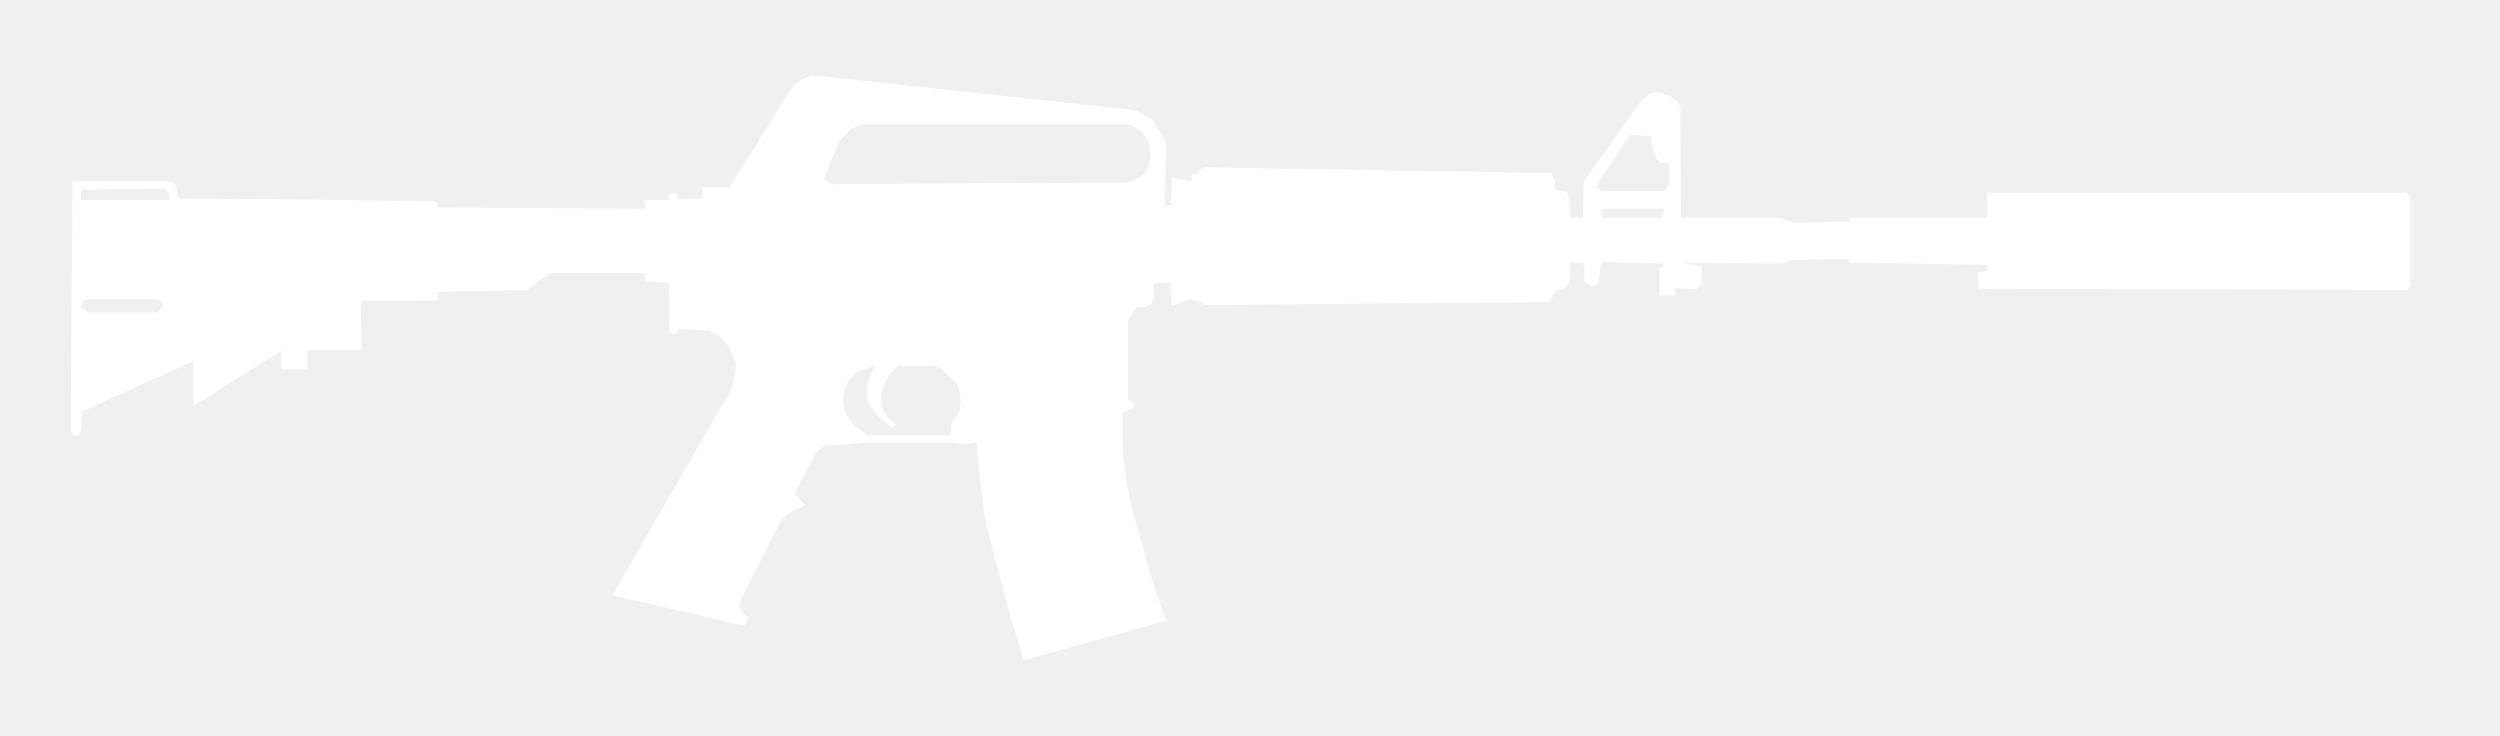
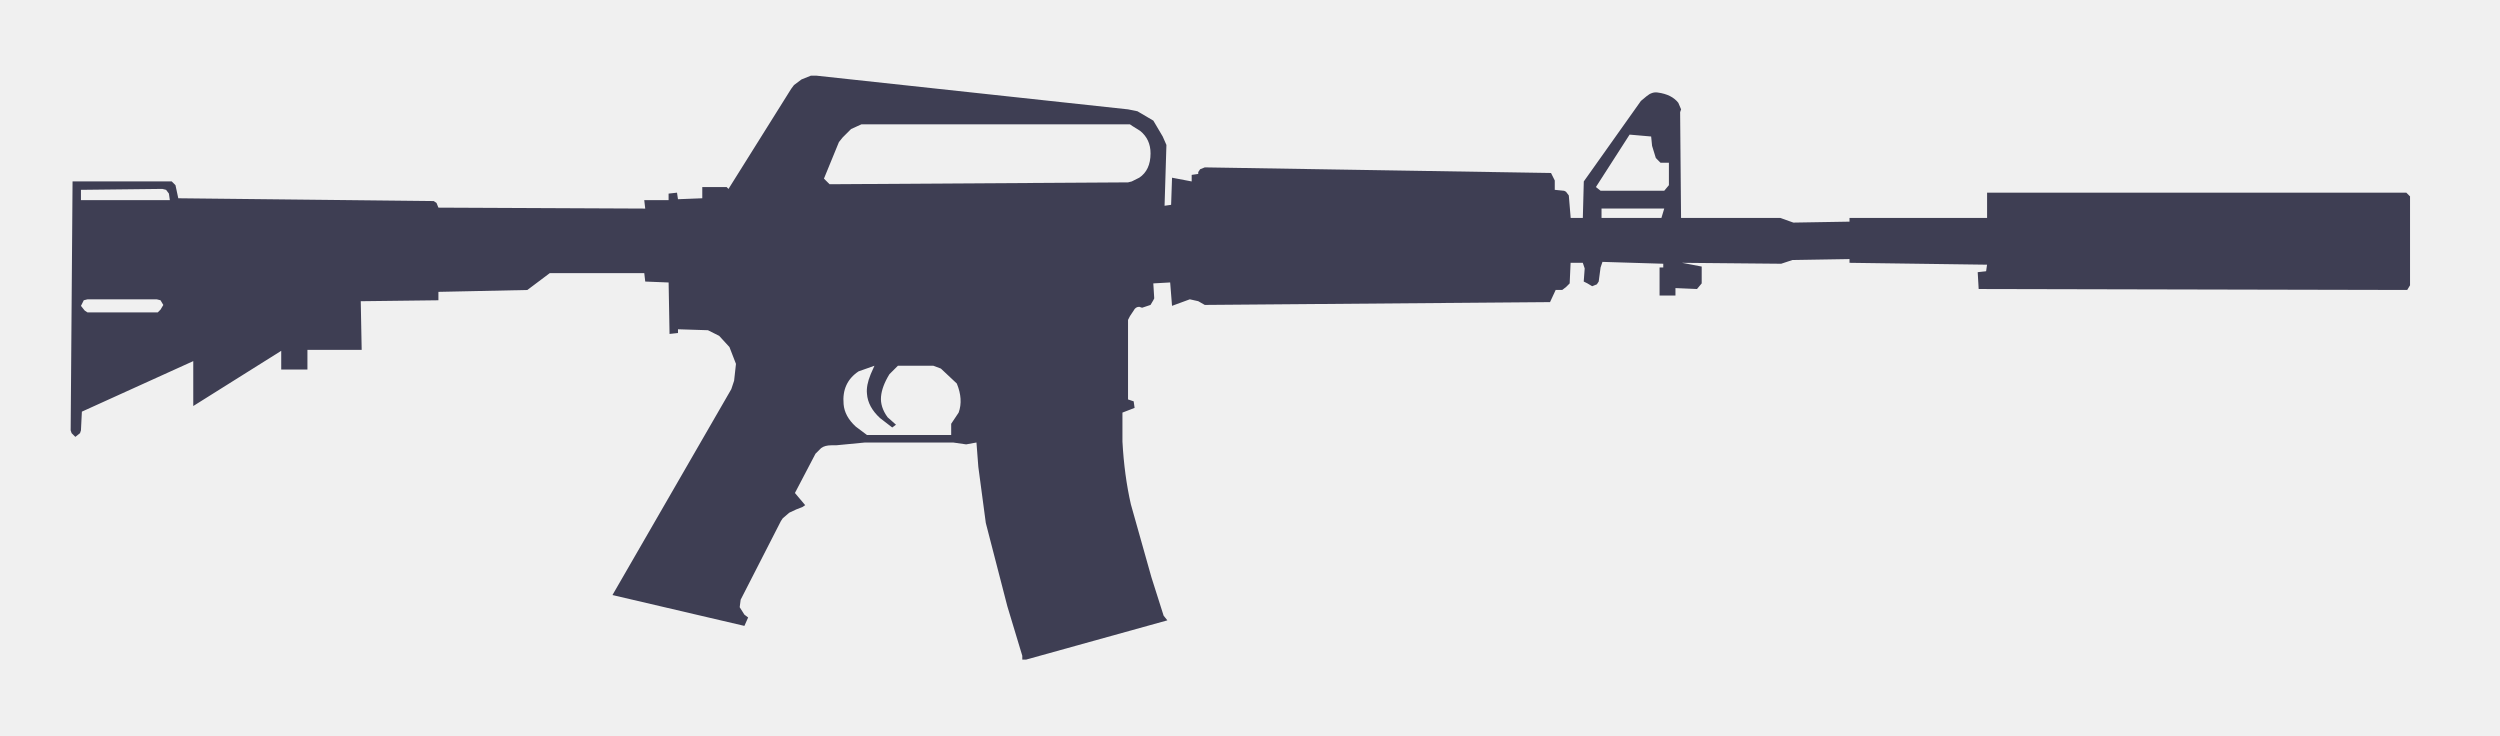
- <svg xmlns="http://www.w3.org/2000/svg" version="1.1" x="0px" y="0px" width="68px" height="20px" fill="white" viewBox="0.128 0 137 40" enable-background="new 0.128 0 137 40" xml:space="preserve">
+ <svg xmlns="http://www.w3.org/2000/svg" version="1.1" x="0px" y="0px" width="85px" height="25px" fill="#3E3E53" viewBox="0.128 0 137 40" enable-background="new 0.128 0 137 40" xml:space="preserve">
  <defs>
</defs>
  <path d="M132.043,15.743l-23.484-0.052l-0.053-0.923l0.461-0.051l0.051-0.359l-7.537-0.103v-0.205l-3.129,0.052l-0.615,0.204  l-5.434-0.051l1.078,0.205v0.923l-0.258,0.308l-1.18-0.051v0.41h-0.871v-1.539h0.203v-0.205l-3.332-0.102l-0.104,0.307l-0.102,0.77  l-0.102,0.154l-0.256,0.103l-0.258-0.154l-0.205-0.103l0.053-0.718l-0.104-0.308h-0.668l-0.051,1.128l-0.205,0.205l-0.203,0.154  h-0.359l-0.309,0.667L66.15,16.563l-0.359-0.205l-0.461-0.103l-0.975,0.358l-0.102-1.282l-0.924,0.052l0.051,0.82l-0.051,0.103  l-0.152,0.257l-0.309,0.103l-0.154,0.051l-0.154-0.051c-0.137,0-0.238,0.067-0.307,0.205l-0.205,0.308l-0.104,0.205v4.358  l0.309,0.104l0.051,0.36l-0.666,0.257v1.588c0.066,1.232,0.221,2.377,0.461,3.437l1.127,3.999l0.668,2.104l0.205,0.257L56.355,36  H56.15v-0.207l-0.82-2.718l-1.18-4.563l-0.41-3.078l-0.102-1.332l-0.564,0.103l-0.719-0.103h-4.818l-1.59,0.153h-0.258  c-0.238,0-0.428,0.051-0.563,0.153l-0.309,0.308l-1.127,2.153l0.563,0.667l-0.152,0.103c-0.205,0.068-0.445,0.172-0.719,0.309  l-0.359,0.307l-0.102,0.153l-2.205,4.309l-0.053,0.41l0.258,0.409l0.205,0.154l-0.205,0.462l-7.23-1.691l6.512-11.281l0.154-0.463  l0.102-0.923l-0.357-0.922l-0.564-0.615l-0.615-0.308l-1.641-0.052v0.205l-0.463,0.051l-0.051-2.82l-1.281-0.051l-0.053-0.462  h-5.178l-1.23,0.924l-4.873,0.103v0.461l-4.256,0.052l0.051,2.666h-2.973v1.077h-1.436v-1.025l-4.82,3.025v-2.461l-6.104,2.769  l-0.051,1.025l-0.051,0.154l-0.256,0.204l-0.205-0.204L4,23.435l0.104-13.64h5.436L9.744,10l0.154,0.718l13.998,0.153l0.154,0.103  l0.102,0.257l11.334,0.052l-0.053-0.462h1.334v-0.359l0.461-0.051l0.053,0.359l1.332-0.052v-0.615h1.334l0.102,0.103l3.436-5.486  l0.154-0.206l0.41-0.307L44.563,4h0.307l17.076,1.846l0.514,0.104l0.871,0.513l0.514,0.871l0.203,0.462l-0.102,3.333l0.359-0.052  l0.051-1.486l1.076,0.205V9.436l0.359-0.051V9.282l0.104-0.154l0.256-0.103l18.973,0.308l0.205,0.41v0.513l0.514,0.052l0.102,0.052  l0.154,0.204l0.102,1.231h0.666l0.053-2l3.129-4.41l0.307-0.256c0.205-0.172,0.41-0.239,0.615-0.206  c0.514,0.069,0.889,0.257,1.129,0.564l0.152,0.358L92.199,6l0.051,5.795h5.436l0.719,0.256l3.076-0.052v-0.204h7.539V10.41h22.973  l0.205,0.205v4.872L132.043,15.743 M91.123,8.77l-0.256-0.258l-0.205-0.666l-0.051-0.513L89.43,7.23l-1.846,2.872l0.258,0.205h3.486  L91.584,10V8.77H91.123 M87.893,11.795h3.281l0.154-0.513h-3.436V11.795 M62.201,6.77l-0.152-0.103H47.689h-0.357l-0.564,0.256  l-0.463,0.462L46.1,7.641l-0.82,2l0.309,0.308l16.357-0.102l0.205-0.052l0.41-0.205c0.41-0.274,0.617-0.719,0.617-1.334  c0-0.513-0.189-0.923-0.566-1.229L62.201,6.77 M8.924,16.307l-0.205-0.051H4.924l-0.205,0.051l-0.154,0.308l0.205,0.257l0.154,0.102  H8.77l0.154-0.152l0.154-0.257L8.924,16.307 M4.564,10.256v0.564h4.871l-0.051-0.359L9.23,10.256l-0.205-0.051L4.564,10.256   M51.689,20.051l-0.41-0.154h-1.947l-0.463,0.462c-0.273,0.443-0.428,0.854-0.461,1.23c-0.033,0.375,0.084,0.751,0.359,1.129  l0.461,0.409l-0.205,0.152l-0.666-0.513c-0.445-0.409-0.686-0.853-0.719-1.332c-0.033-0.308,0.035-0.666,0.205-1.076l0.205-0.462  l-0.871,0.308c-0.615,0.41-0.891,1.01-0.82,1.795c0.035,0.445,0.256,0.855,0.666,1.231l0.615,0.461h4.615v-0.615l0.41-0.615  c0.172-0.479,0.137-1.01-0.102-1.591L51.689,20.051" />
  <rect id="sliceCopy_x5F_42_1_" x="136.197" fill="none" width="106.639" height="40" />
  <rect id="sliceCopy_x5F_41_1_" fill="none" width="136.197" height="40" />
</svg>
